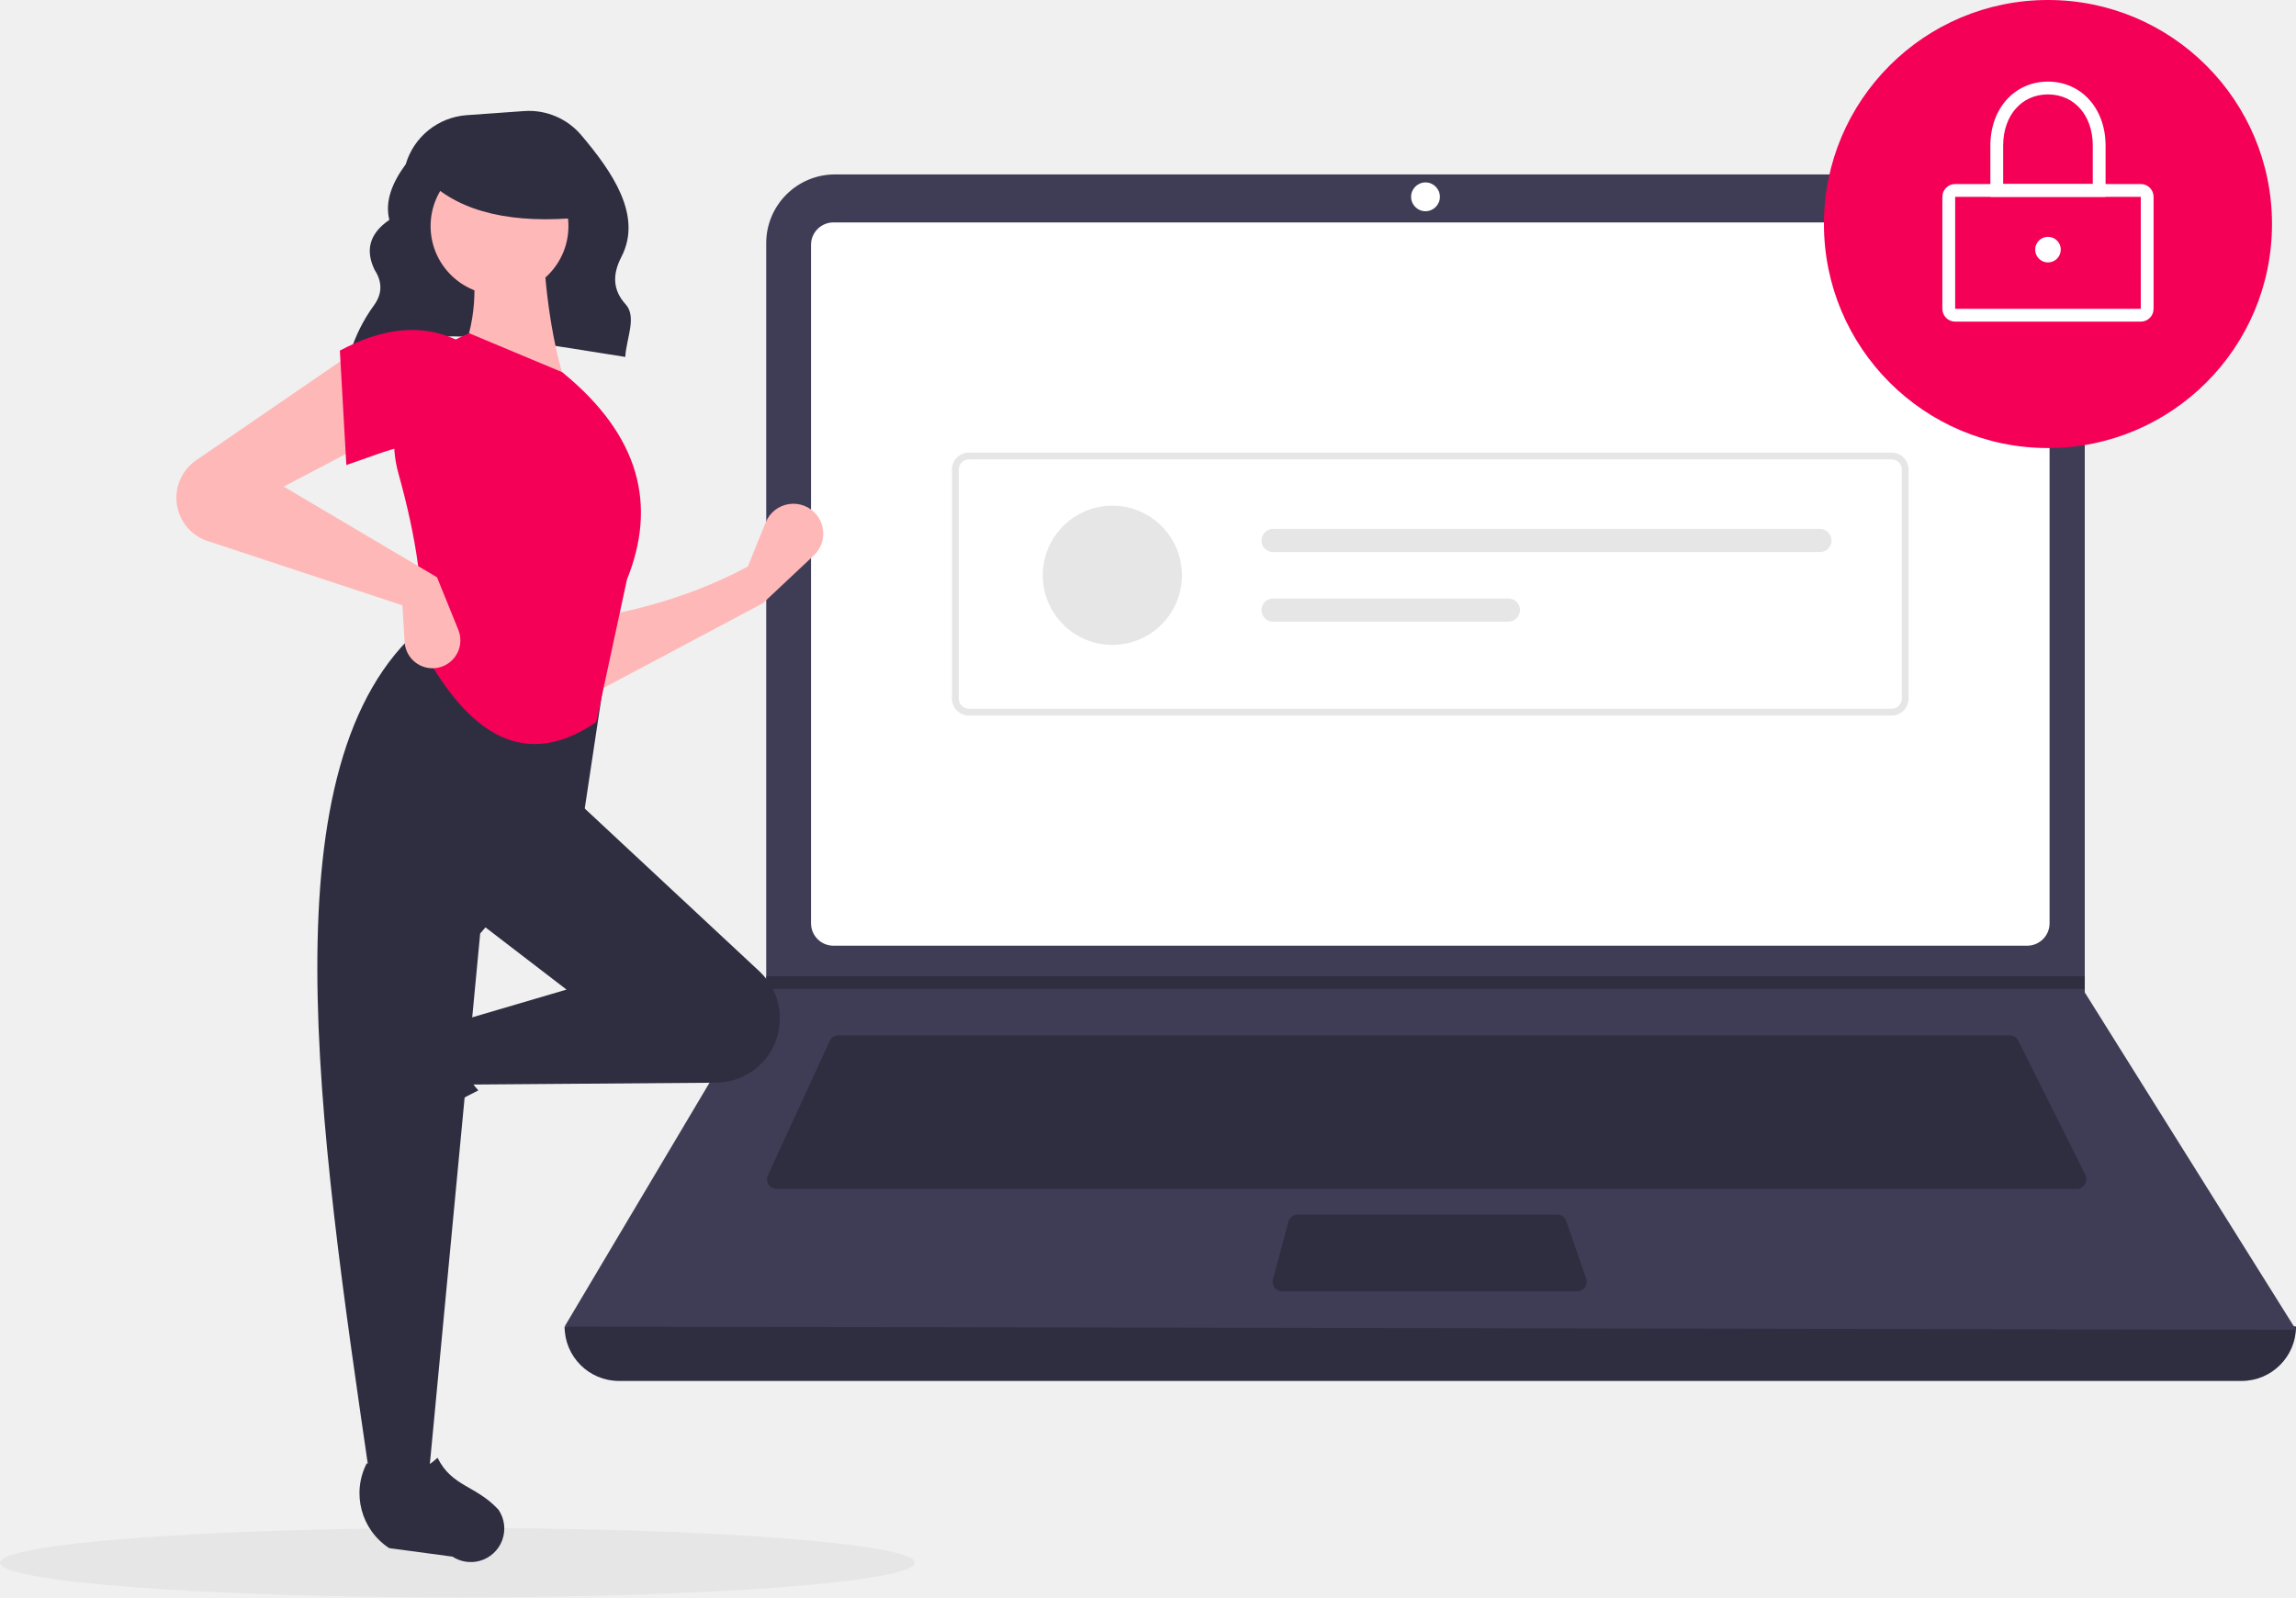
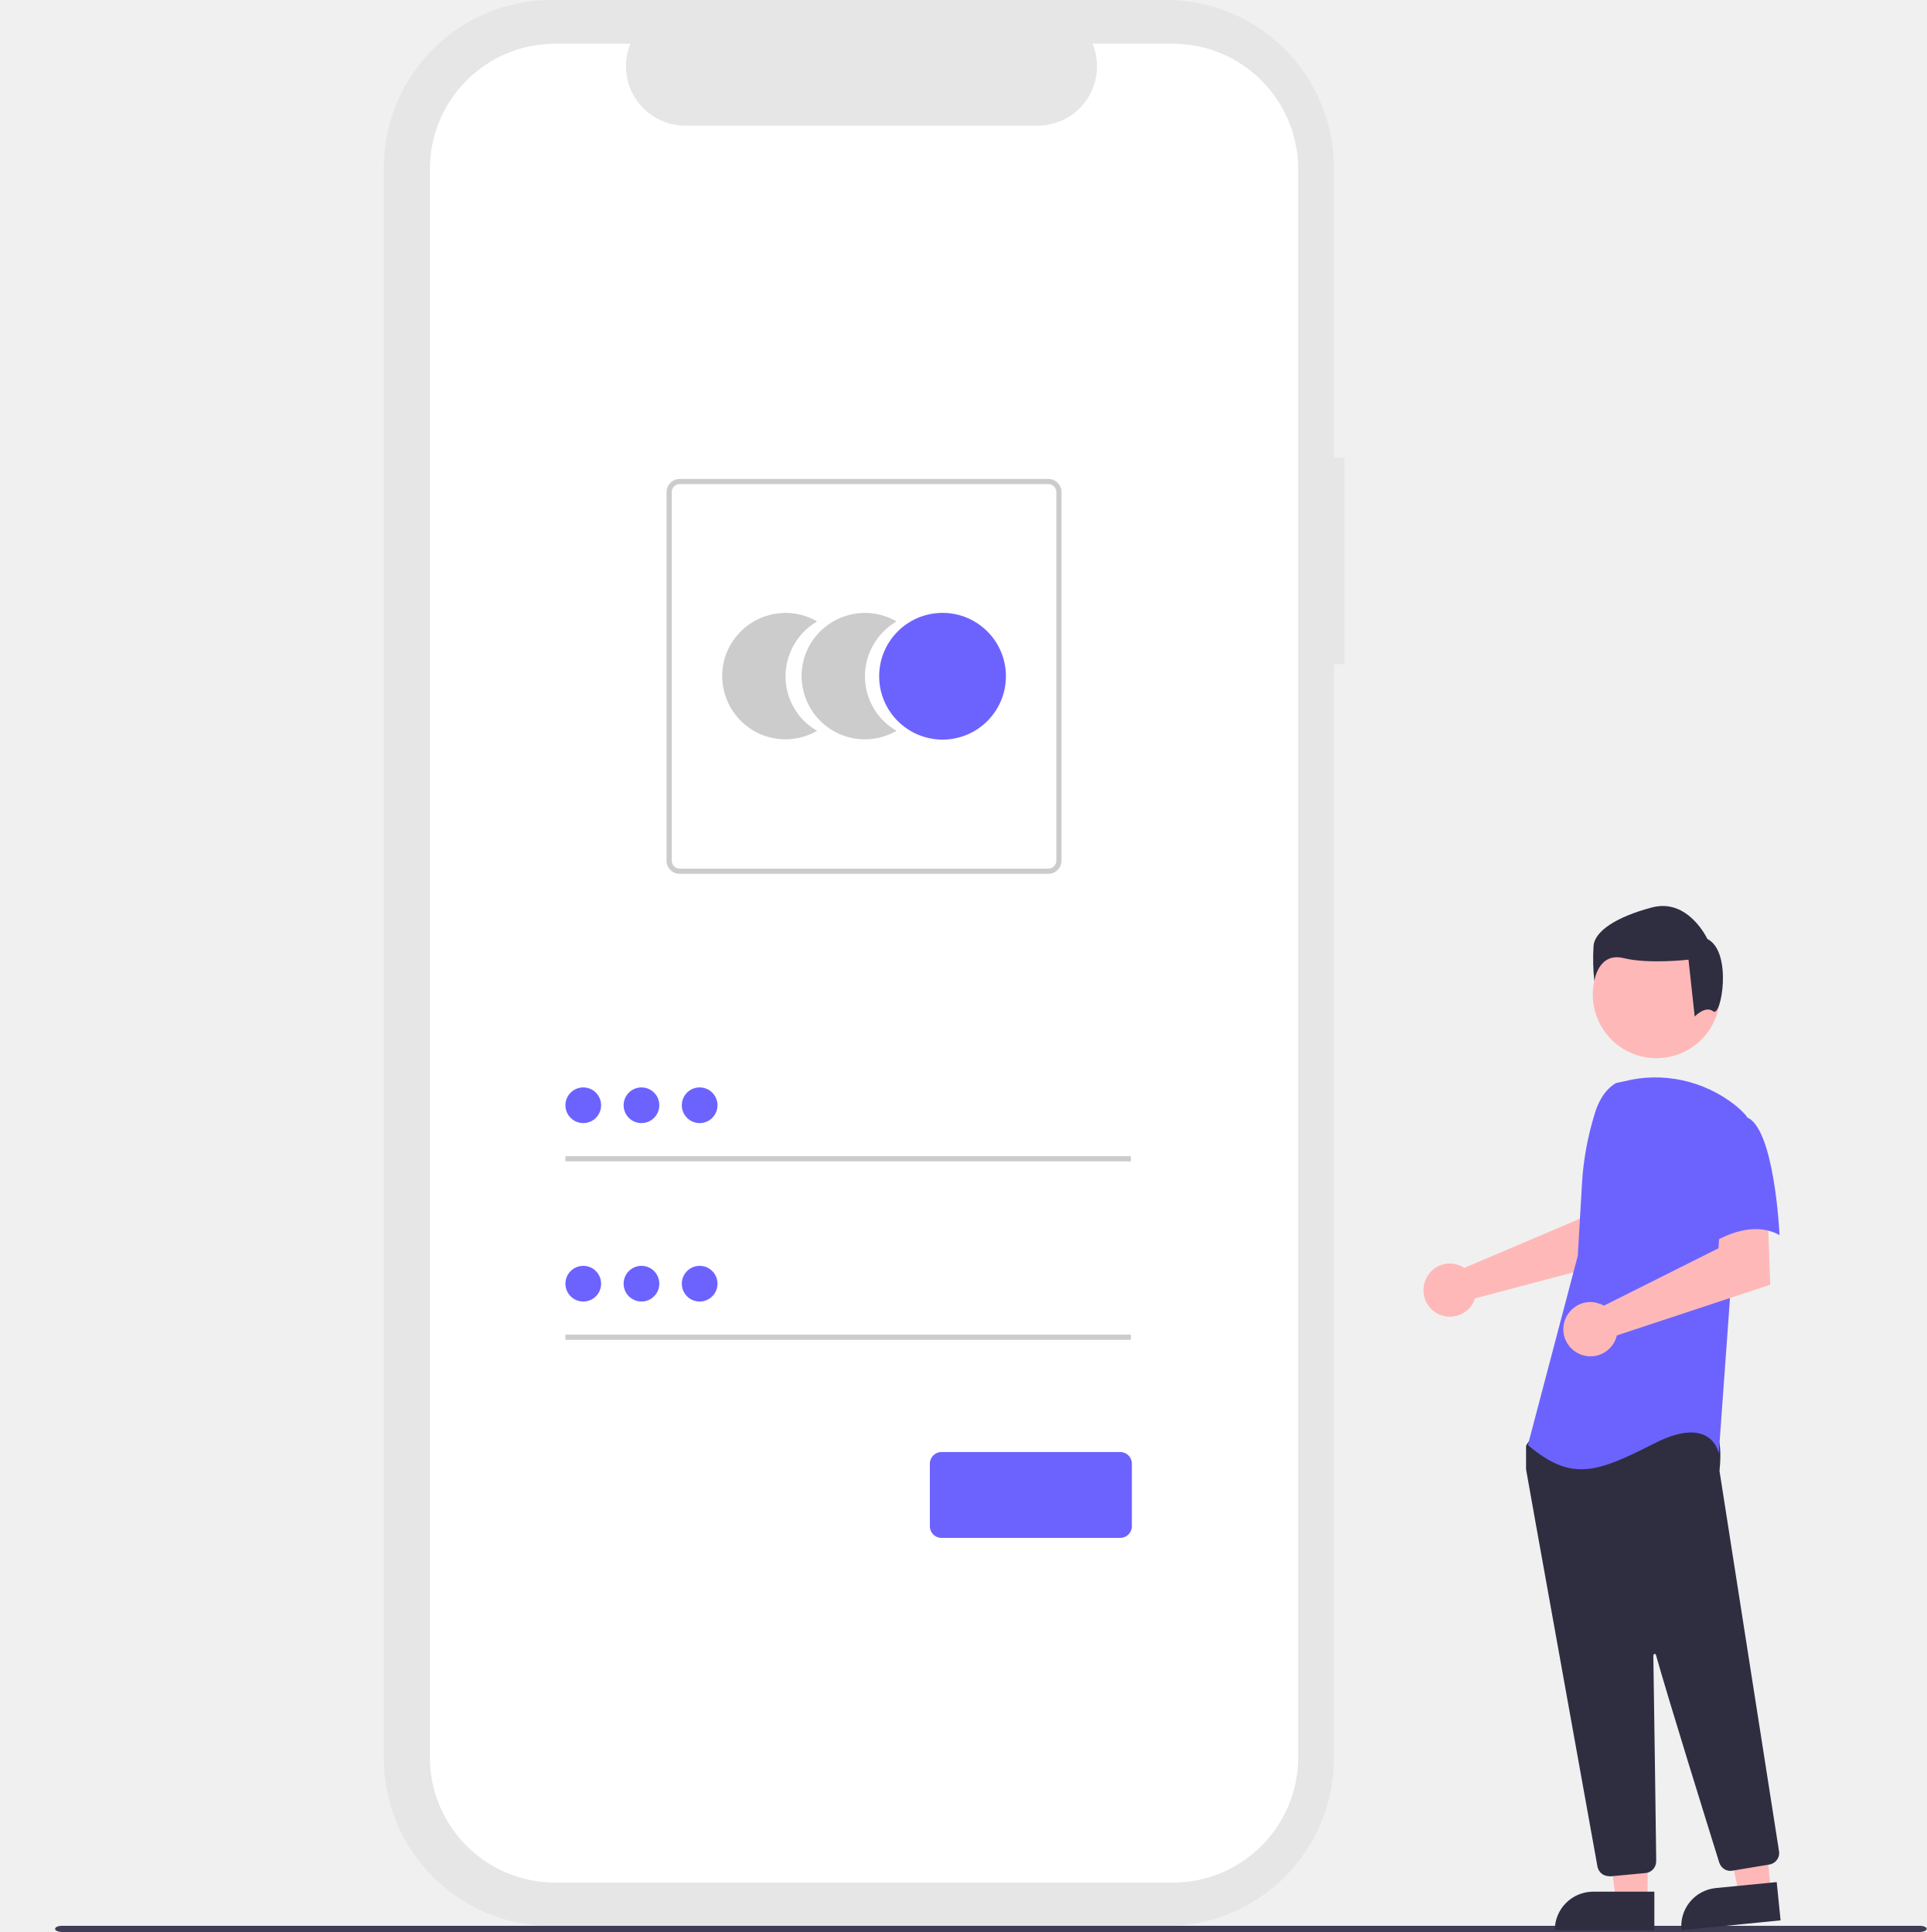
- <svg xmlns="http://www.w3.org/2000/svg" data-name="Layer 1" width="793" height="551.732" viewBox="0 0 793 551.732">
-   <ellipse cx="158" cy="539.732" rx="158" ry="12" fill="#e6e6e6" />
-   <path d="M324.272,296.554c27.497-11.695,61.744-4.285,95.191.858.311-6.228,4.084-13.808.132-18.153-4.801-5.279-4.359-10.825-1.47-16.404,7.388-14.265-3.197-29.444-13.884-42.065a23.669,23.669,0,0,0-19.755-8.292l-19.797,1.414A23.709,23.709,0,0,0,343.635,230.859v0c-4.727,6.429-7.257,12.841-5.664,19.219-7.081,4.839-8.27,10.68-5.089,17.264,2.698,4.146,2.669,8.182-.123,12.106a55.891,55.891,0,0,0-8.31,16.506Z" transform="translate(-203.5 -174.1342)" fill="#2f2e41" />
-   <path d="M977.709,651.097H417.291A18.791,18.791,0,0,1,398.5,632.306h0q304.727-35.415,598,0h0A18.791,18.791,0,0,1,977.709,651.097Z" transform="translate(-203.5 -174.1342)" fill="#2f2e41" />
-   <path d="M996.5,633.412l-598-1.105,69.306-116.616.332-.553V258.131a23.752,23.752,0,0,1,23.754-23.754H899.792a23.752,23.752,0,0,1,23.754,23.754V516.906Z" transform="translate(-203.5 -174.1342)" fill="#3f3d56" />
-   <path d="M491.35,250.957a7.746,7.746,0,0,0-7.738,7.738V493.031a7.747,7.747,0,0,0,7.738,7.738H903.65a7.747,7.747,0,0,0,7.738-7.738V258.694a7.747,7.747,0,0,0-7.738-7.738Z" transform="translate(-203.5 -174.1342)" fill="#fff" />
-   <path d="M493.078,531.718a3.325,3.325,0,0,0-3.013,1.93l-21.355,46.425a3.316,3.316,0,0,0,3.012,4.702H920.814a3.316,3.316,0,0,0,2.965-4.799L900.567,533.551a3.299,3.299,0,0,0-2.965-1.833Z" transform="translate(-203.5 -174.1342)" fill="#2f2e41" />
-   <circle cx="492.342" cy="67.98" r="4.974" fill="#fff" />
-   <path d="M651.7,593.619a3.321,3.321,0,0,0-3.202,2.454l-5.357,19.896a3.316,3.316,0,0,0,3.202,4.179h101.874a3.315,3.315,0,0,0,3.133-4.401l-6.887-19.896a3.318,3.318,0,0,0-3.134-2.231Z" transform="translate(-203.5 -174.1342)" fill="#2f2e41" />
-   <polygon points="720.046 337.135 720.046 341.556 264.306 341.556 264.649 341.004 264.649 337.135 720.046 337.135" fill="#2f2e41" />
-   <circle cx="707.335" cy="77.375" r="77.375" fill="#f50057" />
-   <path d="M942.89,285.223H878.779a4.426,4.426,0,0,1-4.421-4.421V242.114a4.426,4.426,0,0,1,4.421-4.421H942.89a4.426,4.426,0,0,1,4.421,4.421v38.688A4.426,4.426,0,0,1,942.89,285.223Zm-64.111-43.109v38.688h64.114L942.89,242.114Z" transform="translate(-203.5 -174.1342)" fill="#fff" />
-   <path d="M930.731,242.114h-39.793V224.428c0-12.81,8.368-22.107,19.896-22.107s19.896,9.297,19.896,22.107Zm-35.372-4.421h30.95V224.428c0-10.413-6.363-17.686-15.475-17.686s-15.475,7.273-15.475,17.686Z" transform="translate(-203.5 -174.1342)" fill="#fff" />
-   <circle cx="707.335" cy="86.218" r="4.421" fill="#fff" />
-   <path d="M856.82,421.284H538.18a5.908,5.908,0,0,1-5.901-5.901V336.342a5.908,5.908,0,0,1,5.901-5.901H856.82a5.908,5.908,0,0,1,5.901,5.901V415.383A5.908,5.908,0,0,1,856.82,421.284Zm-318.64-88.482a3.544,3.544,0,0,0-3.54,3.54V415.383a3.544,3.544,0,0,0,3.54,3.54H856.82a3.544,3.544,0,0,0,3.54-3.54V336.342a3.544,3.544,0,0,0-3.54-3.54Z" transform="translate(-203.5 -174.1342)" fill="#e6e6e6" />
-   <circle cx="384.19" cy="198.695" r="24.036" fill="#e6e6e6" />
-   <path d="M643.203,356.805a4.006,4.006,0,1,0,0,8.012H832.061a4.006,4.006,0,0,0,0-8.012Z" transform="translate(-203.5 -174.1342)" fill="#e6e6e6" />
-   <path d="M643.203,380.842a4.006,4.006,0,1,0,0,8.012H724.469a4.006,4.006,0,1,0,0-8.012Z" transform="translate(-203.5 -174.1342)" fill="#e6e6e6" />
-   <path d="M467.022,382.462,408.119,413.778l-.746-26.096c19.226-3.209,37.517-8.797,54.429-17.895l6.16-15.22a10.318,10.318,0,0,1,17.536-2.678l0,0a10.318,10.318,0,0,1-.908,14.069Z" transform="translate(-203.5 -174.1342)" fill="#ffb8b8" />
-   <path d="M323.098,563.267v0a11.574,11.574,0,0,1,1.469-9.363l12.939-19.858a22.612,22.612,0,0,1,29.335-7.739h0c-5.438,9.256-4.68,17.377,1.878,24.434a117.631,117.631,0,0,0-27.936,19.045A11.574,11.574,0,0,1,323.098,563.267Z" transform="translate(-203.5 -174.1342)" fill="#2f2e41" />
-   <path d="M469.705,537.303l0,0a22.203,22.203,0,0,1-18.871,10.779l-85.96.651-3.728-21.623,38.026-11.184-32.061-24.605L402.154,450.313l63.65,59.324A22.203,22.203,0,0,1,469.705,537.303Z" transform="translate(-203.5 -174.1342)" fill="#2f2e41" />
-   <path d="M351.453,685.179H331.321c-18.075-123.898-36.474-248.142,17.895-294.515l64.122,10.439L405.136,455.532l-35.789,41.008Z" transform="translate(-203.5 -174.1342)" fill="#2f2e41" />
-   <path d="M369.149,713.246h0a11.574,11.574,0,0,1-9.363-1.469l-21.859-2.938a22.612,22.612,0,0,1-7.741-29.335v0c9.257,5.437,17.377,4.679,24.434-1.879,4.986,10.067,13.201,9.453,21.047,17.935A11.574,11.574,0,0,1,369.149,713.246Z" transform="translate(-203.5 -174.1342)" fill="#2f2e41" />
-   <path d="M399.172,307.902l-37.28-8.947c6.192-12.674,6.702-26.776,3.728-41.754l25.351-.746C391.764,275.08,394.167,292.481,399.172,307.902Z" transform="translate(-203.5 -174.1342)" fill="#ffb8b8" />
-   <path d="M409.418,423.552c-27.139,18.493-46.314.633-60.947-26.923,2.033-16.862-1.259-37.041-7.357-58.966a40.138,40.138,0,0,1,24.506-48.401h0l32.061,13.421c27.224,22.19,32.582,46.227,22.368,71.578Z" transform="translate(-203.5 -174.1342)" fill="#f50057" />
-   <path d="M331.321,326.542,301.497,342.2l52.938,31.316,7.366,18.17a9.637,9.637,0,0,1-5.789,12.731h0a9.637,9.637,0,0,1-12.762-8.544l-.745-12.663-67.284-22.204a15.733,15.733,0,0,1-9.873-9.611v0a15.733,15.733,0,0,1,5.903-18.303l54.105-37.118Z" transform="translate(-203.5 -174.1342)" fill="#ffb8b8" />
-   <path d="M361.146,329.524c-12.439-5.451-23.749.47-38.026,5.219l-2.237-39.517c14.176-7.556,27.692-9.593,40.263-3.728Z" transform="translate(-203.5 -174.1342)" fill="#f50057" />
-   <circle cx="172.525" cy="78.093" r="23.802" fill="#ffb8b8" />
-   <path d="M404.5,249.224c-23.566,2.308-41.523-1.546-53-12.52v-8.838h51Z" transform="translate(-203.5 -174.1342)" fill="#2f2e41" />
+ <svg xmlns="http://www.w3.org/2000/svg" version="1.1" id="a87032b8-5b37-4b7e-a4d9-4dbfbe394641" x="0px" y="0px" viewBox="0 0 744.8 747.1" style="enable-background:new 0 0 744.8 747.1;" xml:space="preserve">
+   <style type="text/css">
+ 	.st0{fill:#E6E6E6;}
+ 	.st1{fill:#FFFFFF;}
+ 	.st2{fill:#CCCCCC;}
+ 	.st3{fill:#6C63FF;}
+ 	.st4{fill:#3F3D56;}
+ 	.st5{fill:#FFB8B8;}
+ 	.st6{fill:#2F2E41;}
+ </style>
+   <path id="b3ac2088-de9b-4f7f-bc99-0ed9705c1a9d" class="st0" d="M519.8,177h-4.1V64.9c0-35.8-29-64.9-64.9-64.9H213.3  c-35.8,0-64.9,29-64.9,64.9v615c0,35.8,29,64.9,64.9,64.9h237.5c35.8,0,64.9-29,64.9-64.9V256.8h4.1L519.8,177z" />
+   <path id="b2715b96-3117-487c-acc0-20904544b5b7" class="st1" d="M453.4,16.9h-31c4.8,11.8-0.8,25.2-12.6,30  c-2.8,1.1-5.7,1.7-8.7,1.7H265c-12.7,0-23-10.3-23-23c0-3,0.6-5.9,1.7-8.7h-29c-26.8,0-48.5,21.7-48.5,48.5l0,0v614.1  c0,26.8,21.7,48.5,48.5,48.5h238.7c26.8,0,48.5-21.7,48.5-48.5l0,0V65.3C501.8,38.6,480.2,16.9,453.4,16.9z" />
+   <path id="b06d66ec-6c84-45dd-8c27-1263a6253192" class="st2" d="M303.7,261.5c0-8.7,4.7-16.8,12.2-21.2c-11.7-6.8-26.6-2.7-33.4,8.9  c-6.8,11.7-2.7,26.6,8.9,33.4c7.6,4.4,16.9,4.4,24.5,0C308.3,278.3,303.7,270.2,303.7,261.5z" />
+   <path id="e73810fe-4cf4-40cc-8c7c-ca544ce30bd4" class="st2" d="M334.4,261.5c0-8.7,4.7-16.8,12.2-21.2c-11.7-6.8-26.6-2.7-33.4,8.9  c-6.8,11.7-2.7,26.6,8.9,33.4c7.6,4.4,16.9,4.4,24.5,0C339.1,278.3,334.4,270.2,334.4,261.5z" />
+   <circle id="a4813fcf-056e-4514-bb8b-e6506f49341f" class="st3" cx="364.4" cy="261.5" r="24.5" />
+   <path id="bbe451c3-febc-41ba-8083-4c8307a2e73e" class="st2" d="M405.3,337.9H262.8c-2.8,0-5.1-2.3-5.1-5.1V190.3  c0-2.8,2.3-5.1,5.1-5.1h142.5c2.8,0,5.1,2.3,5.1,5.1v142.5C410.4,335.6,408.1,337.9,405.3,337.9z M262.8,187.2  c-1.7,0-3.1,1.4-3.1,3.1v142.5c0,1.7,1.4,3.1,3.1,3.1h142.5c1.7,0,3.1-1.4,3.1-3.1V190.3c0-1.7-1.4-3.1-3.1-3.1H262.8z" />
+   <rect id="bb28937d-932f-4fdf-befe-f406e51091fe" x="218.6" y="447.1" class="st2" width="218.6" height="2" />
+   <circle id="fcef55fc-4968-45b2-93bb-1a1080c85fc7" class="st3" cx="225.5" cy="427.4" r="6.9" />
+   <rect id="ff33d889-4c74-4b91-85ef-b4882cc8fe76" x="218.6" y="516.1" class="st2" width="218.6" height="2" />
+   <circle id="e8fa0310-b872-4adf-aedd-0c6eda09f3b8" class="st3" cx="225.5" cy="496.4" r="6.9" />
+   <path class="st3" d="M433.1,594.7H364c-2.5,0-4.5-2-4.5-4.5V566c0-2.5,2-4.5,4.5-4.5h69.1c2.5,0,4.5,2,4.5,4.5v24.2  C437.6,592.7,435.6,594.7,433.1,594.7z" />
+   <circle id="e12ee00d-aa4a-4413-a013-11d20b7f97f7" class="st3" cx="248" cy="427.4" r="6.9" />
+   <circle id="f58f497e-6949-45c8-be5f-eee2aa0f6586" class="st3" cx="270.5" cy="427.4" r="6.9" />
+   <circle id="b4d4939a-c6e6-4f4d-ba6c-e8b05485017d" class="st3" cx="248" cy="496.4" r="6.9" />
+   <circle id="aff120b1-519b-4e96-ac87-836aa55663de" class="st3" cx="270.5" cy="496.4" r="6.9" />
+   <path id="f1094013-1297-477a-ac57-08eac07c4bd5" class="st4" d="M742.1,747.1h-718c-1.5,0-2.8-0.5-2.8-1.2s1.2-1.2,2.8-1.2h718  c1.5,0,2.8,0.5,2.8,1.2S743.6,747.1,742.1,747.1z" />
+   <path class="st5" d="M564.7,489.5c0.5,0.2,1,0.5,1.4,0.8l44.9-19.1l1.6-11.8l17.9-0.1l-1.1,27.1l-59.2,15.7  c-0.1,0.4-0.3,0.8-0.4,1.2c-2.4,5.1-8.5,7.3-13.6,4.9c-5.1-2.4-7.3-8.5-4.9-13.6C553.6,489.4,559.6,487.2,564.7,489.5z" />
+   <polygon class="st5" points="637,735 624.7,735 618.9,687.7 637,687.7 " />
+   <path class="st6" d="M616,731.5h23.6l0,0v14.9l0,0h-38.5l0,0l0,0C601.1,738.2,607.7,731.5,616,731.5z" />
+   <polygon class="st5" points="684.7,731.6 672.5,732.8 662,686.3 680,684.5 " />
+   <path class="st6" d="M663.4,730.1l23.5-2.3l0,0l1.5,14.8l0,0l-38.3,3.8l0,0l0,0C649.2,738.2,655.2,730.9,663.4,730.1z" />
+   <circle class="st5" cx="640.4" cy="384.6" r="24.6" />
+   <path class="st6" d="M622,725.5c-2.2,0-4-1.6-4.4-3.7c-6.3-35.2-27.1-150.4-27.6-153.6c0-0.1,0-0.1,0-0.2v-8.6  c0-0.3,0.1-0.6,0.3-0.9l2.7-3.8c0.3-0.4,0.7-0.6,1.1-0.6c15.6-0.7,66.8-2.9,69.3,0.2l0,0c2.5,3.1,1.6,12.5,1.4,14.4l0,0.2l23,147  c0.4,2.4-1.3,4.7-3.7,5.1l-14.4,2.4c-2.2,0.4-4.3-1-5-3.1c-4.4-14.2-19.3-61.9-24.5-80.4c-0.1-0.3-0.3-0.4-0.6-0.3  c-0.2,0.1-0.4,0.3-0.4,0.5c0.3,17.6,0.9,62.5,1.1,78l0,1.7c0,2.3-1.8,4.3-4.1,4.5l-13.8,1.3C622.3,725.5,622.1,725.5,622,725.5z" />
+   <path id="ae7af94f-88d7-4204-9f07-e3651de85c05" class="st3" d="M624.8,418.8c-4.3,2.5-6.9,7.2-8.3,12c-2.7,8.8-4.4,17.9-4.9,27.2  l-1.6,27.6l-19.3,73.2c16.7,14.1,26.3,10.9,48.8-0.6s25,3.9,25,3.9l4.5-62.3l6.4-68c-1.4-1.7-3.1-3.3-4.9-4.7  c-12-9.3-27.7-12.7-42.4-9L624.8,418.8z" />
+   <path class="st5" d="M618.6,504.2c0.5,0.2,1,0.4,1.5,0.7l44.3-22.2l0.7-12l18.3-1.3l1,27.4l-59.3,19.6c-1.3,5.6-7,9.2-12.6,7.8  c-5.6-1.3-9.2-7-7.8-12.6c1.3-5.6,7-9.2,12.6-7.8C617.7,504,618.1,504.1,618.6,504.2L618.6,504.2z" />
+   <path id="a6768b0e-63d0-4b31-8462-9b2e0b00f0fd" class="st3" d="M675.2,432c10.9,3.9,12.8,45.6,12.8,45.6  c-12.8-7.1-28.2,4.5-28.2,4.5s-3.2-10.9-7.1-25c-2.4-8.1-0.4-16.8,5.1-23.1C657.9,433.9,664.3,428.1,675.2,432z" />
+   <path id="bfd7963f-0cf8-4885-9d3a-2c00bccda2e3" class="st6" d="M662.4,391.1c-3.1-2.4-7.2,2-7.2,2l-2.4-22c0,0-15.3,1.8-25.1-0.6  s-11.3,8.9-11.3,8.9c-0.5-4.6-0.6-9.2-0.3-13.8c0.6-5.5,8.6-11,22.6-14.7s21.4,12.2,21.4,12.2C669.9,368,665.5,393.5,662.4,391.1z" />
</svg>
